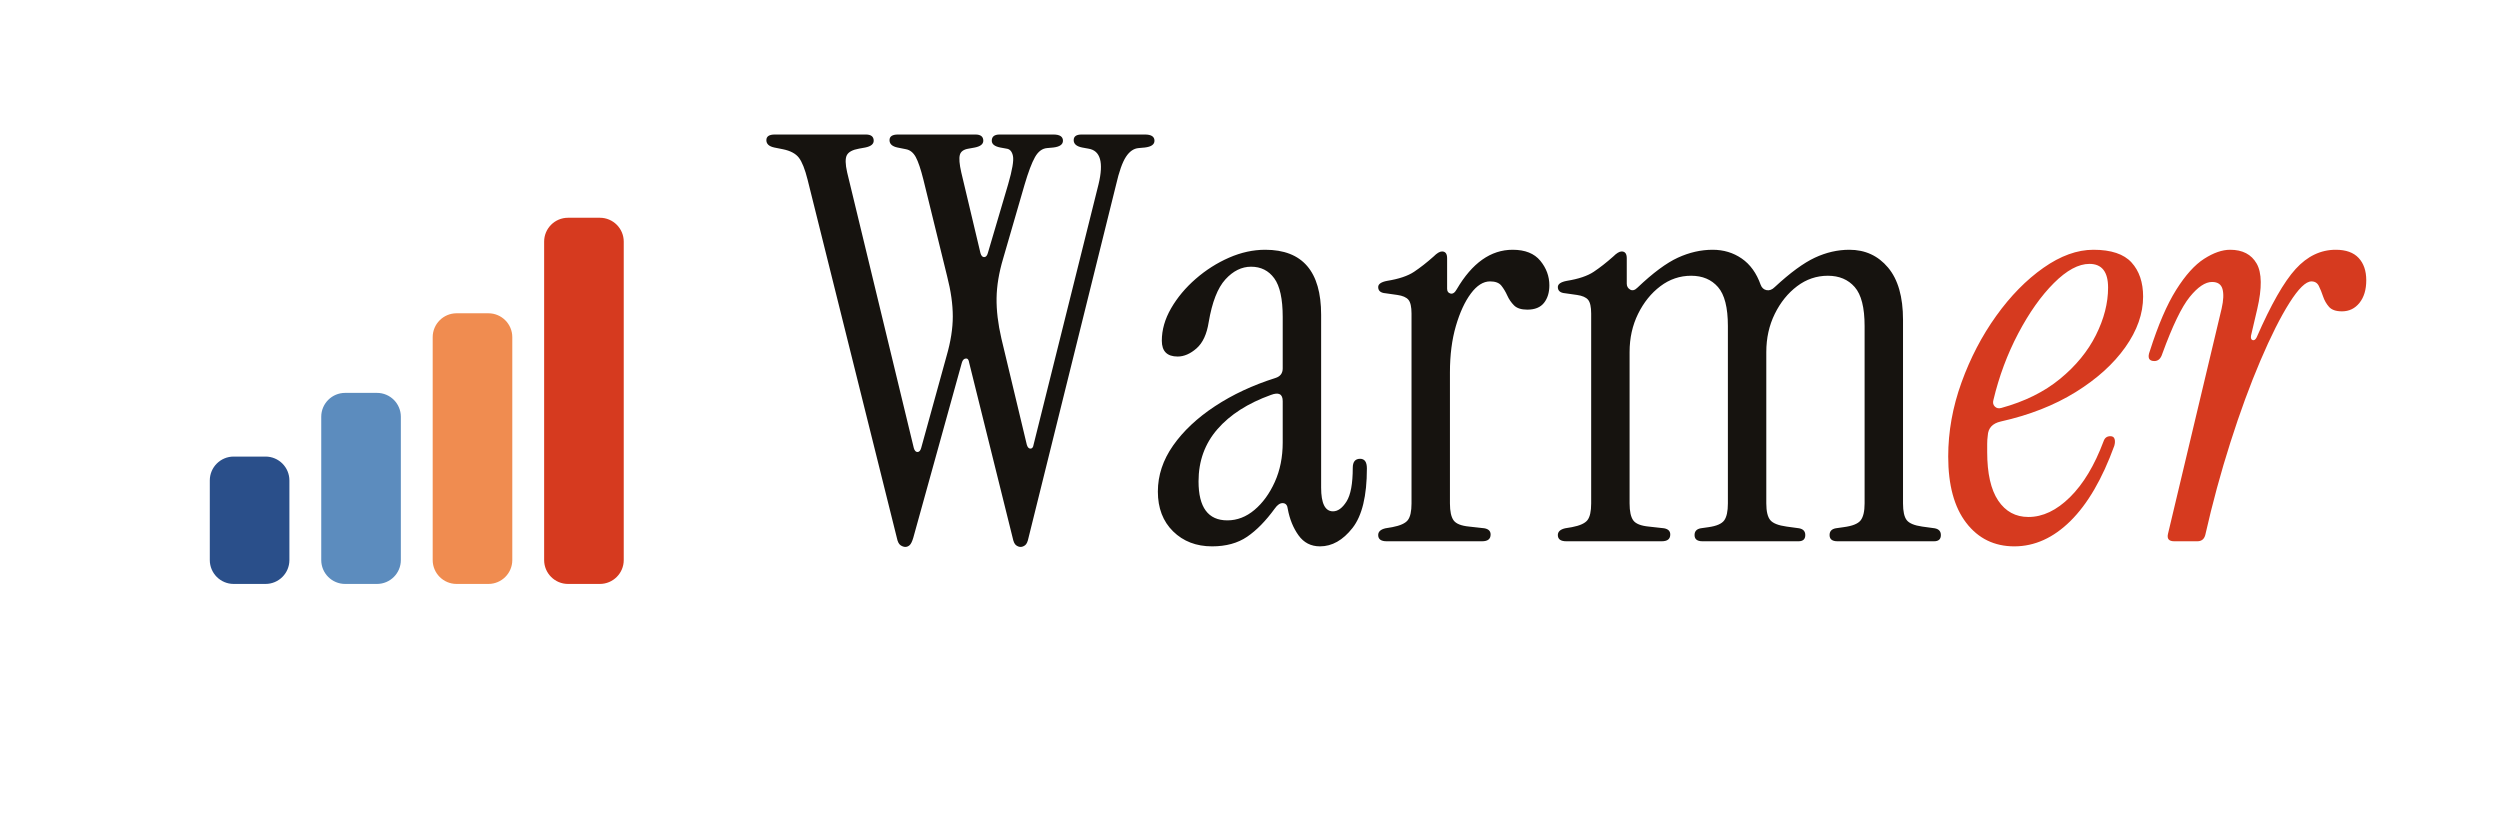
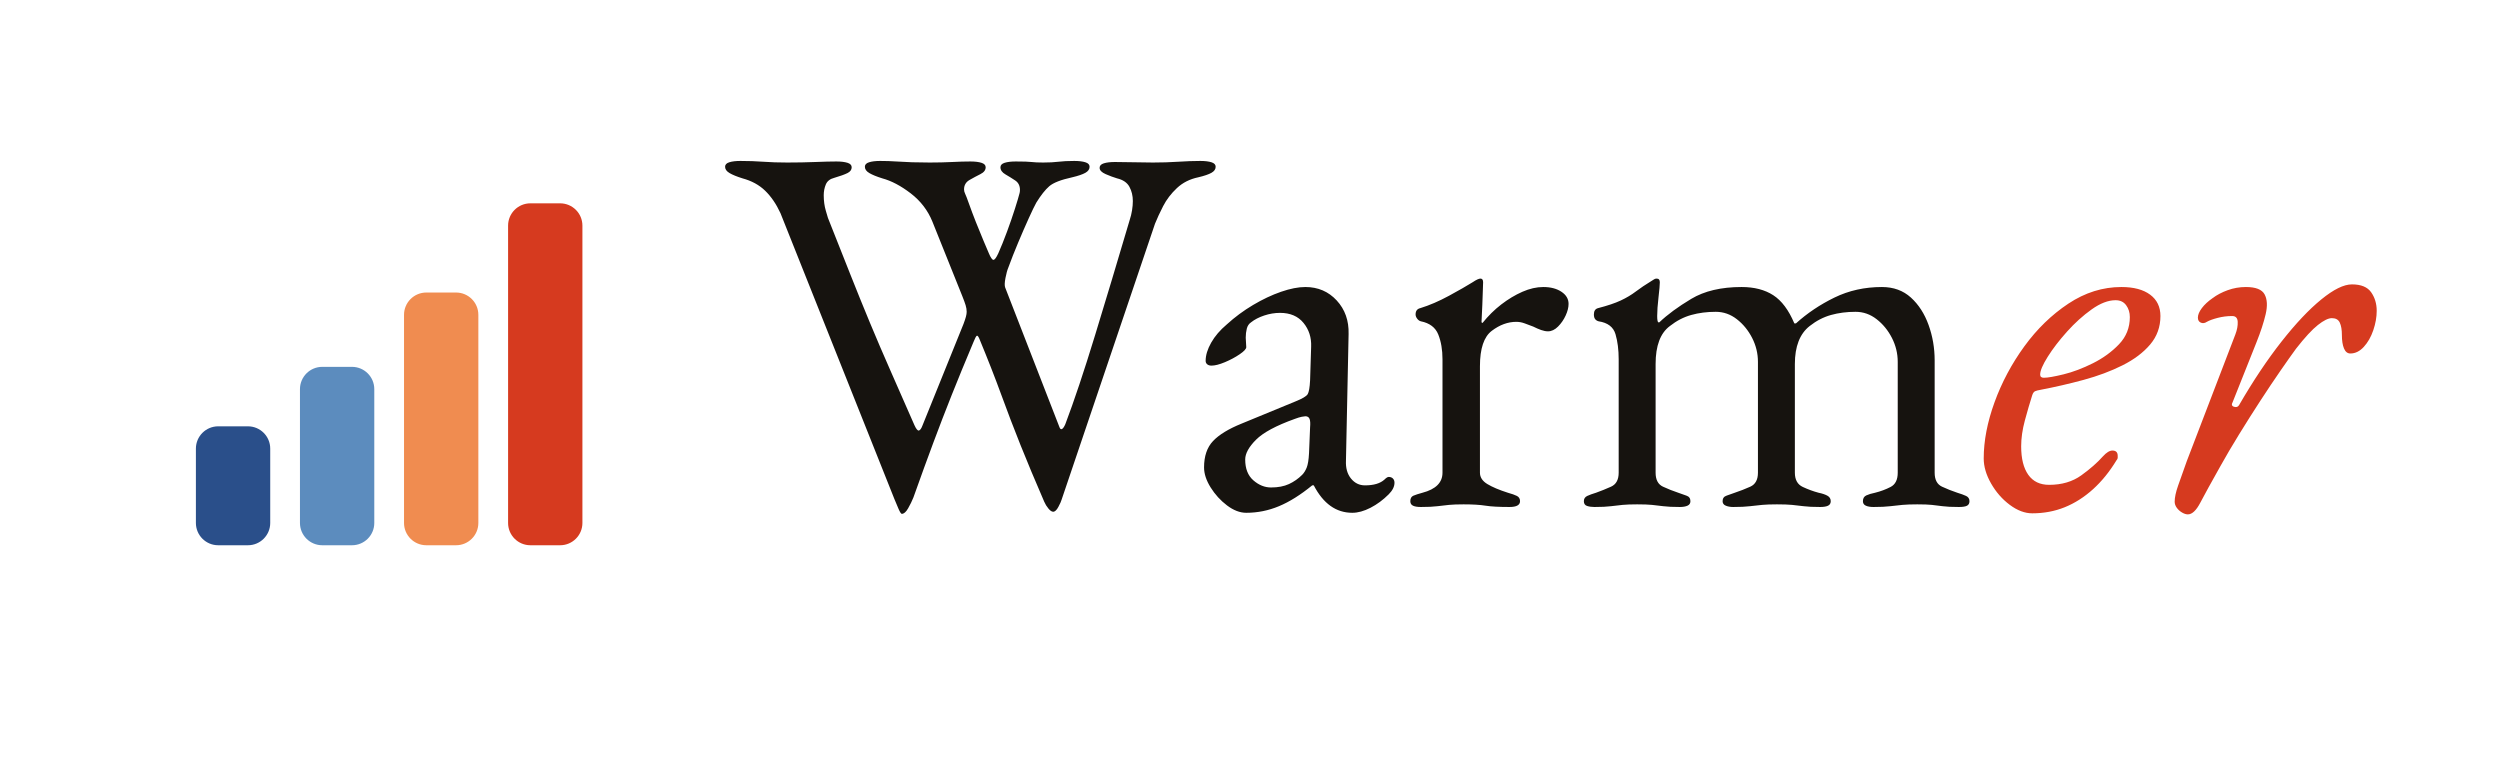
- <svg xmlns="http://www.w3.org/2000/svg" viewBox="0 0 486.78 159.2" width="486.78" height="159.2">
+ <svg xmlns="http://www.w3.org/2000/svg" viewBox="0 0 521.32 159.2" width="521.32" height="159.2">
  <g transform="translate(30 30) scale(1.55)">
    <rect x="7" y="38" width="10" height="16" rx="3" fill="#2a4f8a" />
    <rect x="21" y="30" width="10" height="24" rx="3" fill="#5c8cbe" />
    <rect x="35" y="20" width="10" height="34" rx="3" fill="#f08c50" />
    <rect x="49" y="8" width="10" height="46" rx="3" fill="#d63a1f" />
  </g>
-   <path d="M198.72 106.492Q198.28 106.492 197.84 106.162Q197.4 105.832 197.18 104.732L188.71 70.632Q188.6 69.752 188.05 69.807Q187.5 69.862 187.28 70.632L177.82 104.732Q177.49 105.832 177.105 106.162Q176.72 106.492 176.28 106.492Q175.84 106.492 175.345 106.162Q174.85 105.832 174.63 104.732L157.25 34.992Q156.48 31.912 155.545 30.702Q154.61 29.492 152.41 29.052L150.76 28.722Q149.22 28.392 149.22 27.292Q149.22 26.192 150.87 26.192H168.58Q170.12 26.192 170.12 27.402Q170.12 28.392 168.47 28.722L167.26 28.942Q165.39 29.272 164.895 30.207Q164.4 31.142 164.95 33.562L177.93 87.242Q178.15 88.012 178.645 88.012Q179.14 88.012 179.36 87.242L184.31 69.312Q185.52 65.132 185.52 61.612Q185.52 58.092 184.42 53.802L179.8 34.992Q179.03 31.912 178.315 30.592Q177.6 29.272 176.39 29.052L174.74 28.722Q173.2 28.392 173.2 27.292Q173.2 26.192 174.85 26.192H189.92Q191.46 26.192 191.46 27.402Q191.46 28.392 189.81 28.722L188.6 28.942Q187.17 29.162 186.895 30.152Q186.62 31.142 187.17 33.562L190.91 49.292Q191.13 50.062 191.625 50.062Q192.12 50.062 192.34 49.292L196.3 35.872Q197.51 31.692 197.235 30.372Q196.96 29.052 195.97 28.942L194.76 28.722Q193.11 28.392 193.11 27.402Q193.11 26.192 194.65 26.192H205.1Q206.97 26.192 206.97 27.402Q206.97 28.502 205.1 28.722L203.89 28.832Q202.46 28.942 201.525 30.592Q200.59 32.242 199.49 35.982L195.31 50.392Q194.1 54.462 194.045 58.037Q193.99 61.612 194.98 65.902L199.93 86.582Q200.15 87.352 200.645 87.352Q201.14 87.352 201.25 86.582L213.9 35.872Q215.44 29.492 211.92 28.942L210.71 28.722Q209.06 28.392 209.06 27.292Q209.06 26.192 210.6 26.192H222.92Q224.79 26.192 224.79 27.402Q224.79 28.502 222.92 28.722L221.71 28.832Q220.28 28.942 219.235 30.537Q218.19 32.132 217.31 35.982L200.26 104.732Q200.04 105.832 199.6 106.162Q199.16 106.492 198.72 106.492Z M236.01 106.382Q231.39 106.382 228.42 103.467Q225.45 100.552 225.45 95.712Q225.45 90.982 228.42 86.747Q231.39 82.512 236.56 79.102Q241.73 75.692 248.33 73.602Q249.76 73.162 249.76 71.732V61.722Q249.76 56.442 248.11 54.187Q246.46 51.932 243.6 51.932Q240.85 51.932 238.595 54.407Q236.34 56.882 235.35 62.712Q234.8 66.232 232.985 67.827Q231.17 69.422 229.3 69.422Q226.22 69.422 226.22 66.342Q226.22 63.152 228.035 60.017Q229.85 56.882 232.82 54.297Q235.79 51.712 239.31 50.172Q242.83 48.632 246.35 48.632Q257.24 48.632 257.24 61.282V94.942Q257.24 99.562 259.55 99.562Q260.98 99.562 262.19 97.637Q263.4 95.712 263.4 91.092Q263.4 89.332 264.83 89.332Q266.15 89.332 266.15 91.202Q266.15 99.232 263.345 102.807Q260.54 106.382 257.02 106.382Q254.38 106.382 252.84 104.237Q251.3 102.092 250.75 99.122Q250.64 98.022 249.815 97.967Q248.99 97.912 248.22 99.012Q245.58 102.642 242.83 104.512Q240.08 106.382 236.01 106.382ZM238.98 101.322Q241.84 101.322 244.26 99.287Q246.68 97.252 248.22 93.842Q249.76 90.432 249.76 86.142V78.112Q249.76 76.022 247.45 76.902Q240.74 79.322 237.055 83.557Q233.37 87.792 233.37 93.732Q233.37 101.322 238.98 101.322Z M283.64 56.332Q288.15 48.632 294.53 48.632Q298.16 48.632 299.92 50.777Q301.68 52.922 301.68 55.562Q301.68 57.652 300.635 58.972Q299.59 60.292 297.39 60.292Q295.63 60.292 294.805 59.467Q293.98 58.642 293.485 57.542Q292.99 56.442 292.33 55.617Q291.67 54.792 290.13 54.792Q288.15 54.792 286.39 57.157Q284.63 59.522 283.475 63.482Q282.32 67.442 282.32 72.502V98.022Q282.32 100.332 283.035 101.322Q283.75 102.312 286.06 102.532L289.03 102.862Q290.24 103.082 290.24 104.072Q290.24 105.392 288.59 105.392H270.0Q268.35 105.392 268.35 104.182Q268.35 103.192 269.78 102.862L271.1 102.642Q273.41 102.202 274.125 101.267Q274.84 100.332 274.84 98.022V61.062Q274.84 59.082 274.235 58.367Q273.63 57.652 272.09 57.432L269.78 57.102Q268.35 56.992 268.35 55.892Q268.35 55.012 270.11 54.682Q273.52 54.132 275.335 52.922Q277.15 51.712 279.13 49.952Q280.12 48.962 280.78 48.962Q281.77 48.962 281.77 50.282V56.222Q281.77 56.992 282.43 57.157Q283.09 57.322 283.64 56.332Z M304.98 105.392Q303.33 105.392 303.33 104.182Q303.33 103.192 304.76 102.862L306.08 102.642Q308.39 102.202 309.105 101.267Q309.82 100.332 309.82 98.022V61.062Q309.82 59.082 309.215 58.367Q308.61 57.652 307.07 57.432L304.76 57.102Q303.33 56.992 303.33 55.892Q303.33 55.012 305.09 54.682Q308.5 54.132 310.315 52.922Q312.13 51.712 314.11 49.952Q315.1 48.962 315.76 48.962Q316.75 48.962 316.75 50.282V55.232Q316.75 56.002 317.41 56.387Q318.07 56.772 318.84 56.002Q323.35 51.712 326.705 50.172Q330.06 48.632 333.47 48.632Q336.66 48.632 339.135 50.337Q341.61 52.042 342.82 55.452Q343.15 56.332 343.975 56.497Q344.8 56.662 345.57 55.892Q350.08 51.712 353.38 50.172Q356.68 48.632 360.09 48.632Q364.71 48.632 367.625 52.097Q370.54 55.562 370.54 62.272V98.022Q370.54 100.332 371.255 101.267Q371.97 102.202 374.28 102.532L376.7 102.862Q377.91 103.082 377.91 104.182Q377.91 105.392 376.59 105.392H357.78Q356.24 105.392 356.24 104.182Q356.24 103.082 357.45 102.862L358.99 102.642Q361.52 102.312 362.29 101.322Q363.06 100.332 363.06 98.022V63.482Q363.06 58.092 361.135 55.892Q359.21 53.692 355.91 53.692Q352.61 53.692 349.915 55.727Q347.22 57.762 345.57 61.117Q343.92 64.472 343.92 68.542V98.022Q343.92 100.332 344.69 101.267Q345.46 102.202 347.88 102.532L350.3 102.862Q351.51 103.082 351.51 104.182Q351.51 105.392 350.19 105.392H331.49Q329.95 105.392 329.95 104.182Q329.95 103.082 331.16 102.862L332.7 102.642Q335.01 102.312 335.725 101.322Q336.44 100.332 336.44 98.022V63.482Q336.44 58.092 334.515 55.892Q332.59 53.692 329.29 53.692Q325.99 53.692 323.295 55.727Q320.6 57.762 318.95 61.117Q317.3 64.472 317.3 68.542V98.022Q317.3 100.332 318.015 101.322Q318.73 102.312 321.04 102.532L324.01 102.862Q325.22 103.082 325.22 104.072Q325.22 105.392 323.57 105.392Z" fill="#16130f" />
-   <path d="M392.21 106.382Q386.38 106.382 382.86 101.817Q379.34 97.252 379.34 88.892Q379.34 81.632 381.925 74.482Q384.51 67.332 388.69 61.502Q392.87 55.672 397.875 52.152Q402.88 48.632 407.61 48.632Q412.78 48.632 415.035 51.107Q417.29 53.582 417.29 57.762Q417.29 62.712 413.825 67.607Q410.36 72.502 404.145 76.352Q397.93 80.202 389.57 82.072Q387.15 82.622 387.04 84.822Q386.93 85.592 386.93 86.417Q386.93 87.242 386.93 88.012Q386.93 94.282 389.075 97.472Q391.22 100.662 394.96 100.662Q399.14 100.662 403.045 96.812Q406.95 92.962 409.59 85.922Q409.92 84.932 410.91 84.932Q411.57 84.932 411.735 85.482Q411.9 86.032 411.68 86.802Q408.16 96.482 403.155 101.432Q398.15 106.382 392.21 106.382ZM388.14 77.892Q387.92 78.662 388.415 79.157Q388.91 79.652 389.68 79.432Q396.5 77.562 401.12 73.767Q405.74 69.972 408.105 65.242Q410.47 60.512 410.47 56.002Q410.47 51.382 406.84 51.382Q403.65 51.382 399.91 55.122Q396.17 58.862 392.98 64.912Q389.79 70.962 388.14 77.892Z M423.34 105.392Q421.8 105.392 422.13 103.962L432.58 60.072Q433.13 57.652 432.745 56.277Q432.36 54.902 430.71 54.902Q428.73 54.902 426.365 57.817Q424 60.732 421.03 68.872Q420.59 70.302 419.49 70.302Q417.84 70.302 418.61 68.322Q421.03 60.732 423.725 56.442Q426.42 52.152 429.17 50.392Q431.92 48.632 434.23 48.632Q437.86 48.632 439.4 51.327Q440.94 54.022 439.51 60.182L438.3 65.352Q438.19 66.122 438.63 66.232Q439.07 66.342 439.4 65.682Q443.58 56.112 446.99 52.372Q450.4 48.632 454.8 48.632Q457.77 48.632 459.255 50.227Q460.74 51.822 460.74 54.572Q460.74 57.322 459.42 58.972Q458.1 60.622 456.01 60.622Q454.25 60.622 453.48 59.742Q452.71 58.862 452.325 57.707Q451.94 56.552 451.5 55.672Q451.06 54.792 450.07 54.792Q448.42 54.792 445.78 58.972Q443.14 63.152 440.115 70.247Q437.09 77.342 434.285 86.142Q431.48 94.942 429.39 104.182Q429.06 105.392 427.85 105.392Z" fill="#d63a1f" />
+   <path d="M188.05 107.152Q187.83 107.152 187.39 106.162Q186.95 105.172 186.51 104.072L162.75 44.452Q161.43 41.592 159.56 39.777Q157.69 37.962 154.83 37.192Q153.07 36.642 152.135 36.092Q151.2 35.542 151.2 34.772Q151.2 34.112 152.08 33.837Q152.96 33.562 154.39 33.562Q156.92 33.562 159.175 33.727Q161.43 33.892 164.18 33.892Q167.26 33.892 170.01 33.782Q172.76 33.672 174.41 33.672Q175.84 33.672 176.72 33.947Q177.6 34.222 177.6 34.882Q177.6 35.652 176.72 36.092Q175.84 36.532 173.97 37.082Q172.65 37.412 172.21 38.457Q171.77 39.502 171.77 40.712Q171.77 42.472 172.21 43.957Q172.65 45.442 172.65 45.442Q175.18 51.822 177.27 57.102Q179.36 62.382 181.395 67.277Q183.43 72.172 185.685 77.287Q187.94 82.402 190.69 88.672Q191.24 89.882 191.625 89.772Q192.01 89.662 192.34 88.782L200.92 67.552Q201.25 66.672 201.415 66.067Q201.58 65.462 201.58 65.022Q201.58 64.362 201.36 63.647Q201.14 62.932 200.7 61.832L194.43 46.212Q193.0 42.692 189.92 40.327Q186.84 37.962 183.98 37.192Q182.22 36.642 181.285 36.092Q180.35 35.542 180.35 34.772Q180.35 34.112 181.23 33.837Q182.11 33.562 183.54 33.562Q185.3 33.562 186.895 33.672Q188.49 33.782 190.195 33.837Q191.9 33.892 193.88 33.892Q196.41 33.892 198.555 33.782Q200.7 33.672 202.35 33.672Q203.78 33.672 204.66 33.947Q205.54 34.222 205.54 34.882Q205.54 35.762 204.44 36.312Q203.34 36.862 202.185 37.522Q201.03 38.182 201.03 39.502Q201.03 39.722 201.085 39.942Q201.14 40.162 201.25 40.382Q201.47 40.822 202.075 42.527Q202.68 44.232 203.505 46.322Q204.33 48.412 205.1 50.227Q205.87 52.042 206.2 52.812Q206.75 54.132 207.135 54.187Q207.52 54.242 208.18 52.812Q209.06 50.832 209.995 48.302Q210.93 45.772 211.645 43.517Q212.36 41.262 212.58 40.382Q212.69 40.052 212.69 39.612Q212.69 38.292 211.7 37.632Q210.71 36.972 209.665 36.367Q208.62 35.762 208.62 34.882Q208.62 34.222 209.5 33.947Q210.38 33.672 211.81 33.672Q214.23 33.672 215.11 33.782Q215.99 33.892 217.53 33.892Q219.4 33.892 220.72 33.727Q222.04 33.562 224.02 33.562Q225.45 33.562 226.33 33.837Q227.21 34.112 227.21 34.772Q227.21 35.542 226.33 36.037Q225.45 36.532 223.58 36.972Q220.06 37.742 218.795 38.842Q217.53 39.942 216.1 42.252Q215.55 43.242 214.505 45.552Q213.46 47.862 212.305 50.612Q211.15 53.362 210.27 55.782Q209.94 56.552 209.665 57.982Q209.39 59.412 209.61 59.962L220.94 89.112Q221.16 89.662 221.49 89.442Q221.82 89.222 222.15 88.452Q224.9 81.192 228.365 69.862Q231.83 58.532 235.57 45.882Q235.9 44.892 236.065 43.847Q236.23 42.802 236.23 41.922Q236.23 40.272 235.515 38.952Q234.8 37.632 232.93 37.192Q231.83 36.862 230.565 36.312Q229.3 35.762 229.3 34.992Q229.3 34.332 230.18 34.057Q231.06 33.782 232.49 33.782Q234.69 33.782 236.505 33.837Q238.32 33.892 240.41 33.892Q243.16 33.892 245.69 33.727Q248.22 33.562 250.31 33.562Q251.74 33.562 252.62 33.837Q253.5 34.112 253.5 34.772Q253.5 35.542 252.62 36.037Q251.74 36.532 249.87 36.972Q247.23 37.522 245.415 39.227Q243.6 40.932 242.555 42.967Q241.51 45.002 240.85 46.652L221.38 104.182Q221.27 104.622 220.72 105.667Q220.17 106.712 219.62 106.712Q219.18 106.712 218.63 106.052Q218.08 105.392 217.75 104.622Q214.89 98.022 212.8 92.797Q210.71 87.572 208.785 82.292Q206.86 77.012 204.22 70.632Q203.89 69.862 203.67 70.027Q203.45 70.192 203.01 71.292Q200.37 77.562 198.445 82.402Q196.52 87.242 194.65 92.247Q192.78 97.252 190.47 103.742Q190.03 104.842 189.37 105.997Q188.71 107.152 188.05 107.152Z M259.88 106.932Q257.9 106.932 255.865 105.392Q253.83 103.852 252.455 101.652Q251.08 99.452 251.08 97.472Q251.08 93.952 252.95 91.972Q254.82 89.992 258.89 88.342L270.11 83.722Q272.31 82.842 272.695 82.182Q273.08 81.522 273.19 79.322L273.41 72.282Q273.52 69.422 271.815 67.332Q270.11 65.242 266.92 65.242Q265.27 65.242 263.62 65.792Q261.97 66.342 260.87 67.222Q260.21 67.662 259.99 68.542Q259.77 69.422 259.77 70.412Q259.77 70.852 259.825 71.402Q259.88 71.952 259.88 72.392Q259.88 72.942 258.505 73.877Q257.13 74.812 255.425 75.527Q253.72 76.242 252.62 76.242Q252.07 76.242 251.74 75.967Q251.41 75.692 251.41 75.252Q251.41 73.492 252.565 71.457Q253.72 69.422 255.81 67.662Q258.34 65.352 261.31 63.592Q264.28 61.832 267.14 60.842Q270.0 59.852 272.2 59.852Q276.16 59.852 278.745 62.657Q281.33 65.462 281.22 69.642L280.67 96.042Q280.56 98.352 281.715 99.782Q282.87 101.212 284.63 101.212Q287.38 101.212 288.7 100.002Q289.25 99.452 289.58 99.452Q290.13 99.452 290.46 99.782Q290.79 100.112 290.79 100.662Q290.79 101.872 289.58 103.082Q287.82 104.842 285.785 105.887Q283.75 106.932 281.99 106.932Q276.93 106.932 273.96 101.212H273.63Q270.0 104.182 266.7 105.557Q263.4 106.932 259.88 106.932ZM265.05 101.652Q267.25 101.652 268.79 100.937Q270.33 100.222 271.54 99.012Q272.09 98.462 272.475 97.527Q272.86 96.592 272.97 94.502L273.19 89.112Q273.3 87.902 273.08 87.352Q272.86 86.802 272.2 86.802Q271.98 86.802 271.43 86.912Q270.88 87.022 270.0 87.352Q264.17 89.442 261.915 91.697Q259.66 93.952 259.66 95.822Q259.66 98.682 261.365 100.167Q263.07 101.652 265.05 101.652Z M296.29 105.722Q295.19 105.722 294.64 105.447Q294.09 105.172 294.09 104.512Q294.09 103.632 294.75 103.357Q295.41 103.082 296.62 102.752Q298.71 102.202 299.755 101.157Q300.8 100.112 300.8 98.572V74.922Q300.8 71.952 299.92 69.752Q299.04 67.552 296.29 67.002Q295.85 66.892 295.52 66.452Q295.19 66.012 295.19 65.572Q295.19 64.472 296.18 64.252Q299.04 63.372 302.175 61.667Q305.31 59.962 307.07 58.862Q307.73 58.422 308.115 58.257Q308.5 58.092 308.72 58.092Q309.27 58.092 309.27 58.862Q309.27 59.192 309.215 60.512Q309.16 61.832 309.105 63.592Q309.05 65.352 308.94 67.112Q308.94 67.332 309.16 67.332Q310.92 65.132 313.065 63.482Q315.21 61.832 317.465 60.842Q319.72 59.852 321.81 59.852Q324.12 59.852 325.605 60.842Q327.09 61.832 327.09 63.372Q327.09 64.472 326.485 65.792Q325.88 67.112 324.89 68.102Q323.9 69.092 322.8 69.092Q322.14 69.092 321.37 68.817Q320.6 68.542 319.72 68.102Q318.84 67.772 317.96 67.442Q317.08 67.112 316.2 67.112Q313.56 67.112 311.085 68.982Q308.61 70.852 308.61 76.352V98.572Q308.61 100.002 310.15 100.937Q311.69 101.872 314.44 102.752Q315.65 103.082 316.31 103.412Q316.97 103.742 316.97 104.512Q316.97 105.722 314.77 105.722Q311.47 105.722 309.765 105.447Q308.06 105.172 305.2 105.172Q303.33 105.172 302.175 105.282Q301.02 105.392 299.755 105.557Q298.49 105.722 296.29 105.722Z M332.48 105.722Q331.6 105.722 330.94 105.502Q330.28 105.282 330.28 104.512Q330.28 103.742 330.995 103.412Q331.71 103.082 332.81 102.752Q334.35 102.202 335.945 101.487Q337.54 100.772 337.54 98.572V74.922Q337.54 71.952 336.88 69.697Q336.22 67.442 333.36 67.002Q332.92 66.892 332.645 66.562Q332.37 66.232 332.37 65.572Q332.37 64.472 333.25 64.252Q336.22 63.482 337.98 62.657Q339.74 61.832 341.115 60.787Q342.49 59.742 344.47 58.532Q344.69 58.422 344.91 58.257Q345.13 58.092 345.46 58.092Q346.12 58.092 346.12 58.862Q346.12 59.632 345.845 61.997Q345.57 64.362 345.57 65.902Q345.57 67.002 345.79 67.222H346.01Q348.54 64.802 352.665 62.327Q356.79 59.852 363.17 59.852Q367.13 59.852 369.77 61.557Q372.41 63.262 374.17 67.442H374.5Q378.02 64.252 382.53 62.052Q387.04 59.852 392.43 59.852Q396.06 59.852 398.48 62.052Q400.9 64.252 402.165 67.772Q403.43 71.292 403.43 75.142V98.572Q403.43 100.772 404.97 101.487Q406.51 102.202 408.16 102.752Q409.26 103.082 409.975 103.412Q410.69 103.742 410.69 104.512Q410.69 105.172 410.195 105.447Q409.7 105.722 408.49 105.722Q406.29 105.722 405.08 105.557Q403.87 105.392 402.825 105.282Q401.78 105.172 399.8 105.172Q397.93 105.172 396.72 105.282Q395.51 105.392 394.19 105.557Q392.87 105.722 390.67 105.722Q389.68 105.722 389.075 105.447Q388.47 105.172 388.47 104.512Q388.47 103.632 389.185 103.302Q389.9 102.972 391.0 102.752Q392.76 102.312 394.245 101.542Q395.73 100.772 395.73 98.572V75.472Q395.73 72.832 394.52 70.467Q393.31 68.102 391.33 66.562Q389.35 65.022 386.93 65.022Q384.18 65.022 381.815 65.682Q379.45 66.342 377.36 67.992Q374.28 70.412 374.28 75.912V98.572Q374.28 100.772 375.93 101.542Q377.58 102.312 379.23 102.752Q380.33 102.972 381.045 103.357Q381.76 103.742 381.76 104.512Q381.76 105.172 381.21 105.447Q380.66 105.722 379.56 105.722Q377.36 105.722 376.095 105.557Q374.83 105.392 373.675 105.282Q372.52 105.172 370.54 105.172Q368.67 105.172 367.46 105.282Q366.25 105.392 364.93 105.557Q363.61 105.722 361.41 105.722Q360.53 105.722 359.87 105.447Q359.21 105.172 359.21 104.512Q359.21 103.632 360.035 103.357Q360.86 103.082 361.74 102.752Q363.39 102.202 364.985 101.487Q366.58 100.772 366.58 98.572V75.472Q366.58 72.832 365.37 70.467Q364.16 68.102 362.18 66.562Q360.2 65.022 357.78 65.022Q355.03 65.022 352.665 65.682Q350.3 66.342 348.21 67.992Q345.24 70.192 345.24 75.912V98.572Q345.24 100.772 346.78 101.487Q348.32 102.202 349.97 102.752Q350.85 103.082 351.675 103.357Q352.5 103.632 352.5 104.512Q352.5 105.172 351.895 105.447Q351.29 105.722 350.3 105.722Q348.1 105.722 346.835 105.557Q345.57 105.392 344.47 105.282Q343.37 105.172 341.39 105.172Q339.52 105.172 338.365 105.282Q337.21 105.392 335.945 105.557Q334.68 105.722 332.48 105.722Z" fill="#16130f" />
+   <path d="M423.78 107.042Q421.47 107.042 419.105 105.282Q416.74 103.522 415.2 100.827Q413.66 98.132 413.66 95.602Q413.66 90.102 415.915 83.887Q418.17 77.672 422.13 72.227Q426.09 66.782 431.315 63.317Q436.54 59.852 442.37 59.852Q446.22 59.852 448.365 61.447Q450.51 63.042 450.51 65.902Q450.51 69.312 448.365 71.842Q446.22 74.372 442.59 76.187Q438.96 78.002 434.505 79.212Q430.05 80.422 425.43 81.302Q424.77 81.412 424.385 81.577Q424 81.742 423.78 82.402Q423.01 84.822 422.24 87.682Q421.47 90.542 421.47 93.072Q421.47 96.922 422.955 99.012Q424.44 101.102 427.3 101.102Q431.26 101.102 434.01 99.122Q436.76 97.142 438.52 95.162Q439.62 93.952 440.5 93.952Q441.6 93.952 441.6 95.052Q441.6 95.162 441.6 95.437Q441.6 95.712 441.38 95.932Q439.18 99.562 436.43 102.037Q433.68 104.512 430.545 105.777Q427.41 107.042 423.78 107.042ZM426.2 78.772Q427.41 78.772 430.325 78.057Q433.24 77.342 436.43 75.747Q439.62 74.152 441.875 71.787Q444.13 69.422 444.13 66.122Q444.13 64.692 443.36 63.647Q442.59 62.602 441.16 62.602Q438.85 62.602 436.155 64.527Q433.46 66.452 431.04 69.147Q428.62 71.842 427.025 74.372Q425.43 76.902 425.43 78.112Q425.43 78.772 426.2 78.772Z M456.23 107.262Q455.68 107.262 455.02 106.877Q454.36 106.492 453.92 105.887Q453.48 105.282 453.48 104.622Q453.48 103.302 454.195 101.267Q454.91 99.232 456.01 96.152L466.13 69.752Q466.68 68.322 466.625 67.112Q466.57 65.902 465.47 65.902Q463.93 65.902 462.445 66.287Q460.96 66.672 460.19 67.112Q459.53 67.552 458.925 67.277Q458.32 67.002 458.32 66.232Q458.32 65.352 459.145 64.252Q459.97 63.152 461.4 62.162Q462.72 61.172 464.535 60.512Q466.35 59.852 468.33 59.852Q471.41 59.852 472.235 61.392Q473.06 62.932 472.455 65.517Q471.85 68.102 470.53 71.402L465.58 83.832Q465.14 84.602 465.855 84.822Q466.57 85.042 466.9 84.492Q471.3 76.902 475.755 71.237Q480.21 65.572 484.06 62.437Q487.91 59.302 490.44 59.302Q493.3 59.302 494.455 60.952Q495.61 62.602 495.61 64.802Q495.61 66.782 494.895 68.872Q494.18 70.962 492.915 72.337Q491.65 73.712 490.11 73.712Q489.23 73.712 488.79 72.667Q488.35 71.622 488.35 69.862Q488.35 68.212 487.91 67.277Q487.47 66.342 486.26 66.342Q485.16 66.342 483.345 67.772Q481.53 69.202 478.78 72.722Q477.57 74.372 475.59 77.232Q473.61 80.092 471.355 83.557Q469.1 87.022 466.9 90.597Q464.7 94.172 463.05 97.142Q460.08 102.422 458.815 104.842Q457.55 107.262 456.23 107.262Z" fill="#d63a1f" />
</svg>
